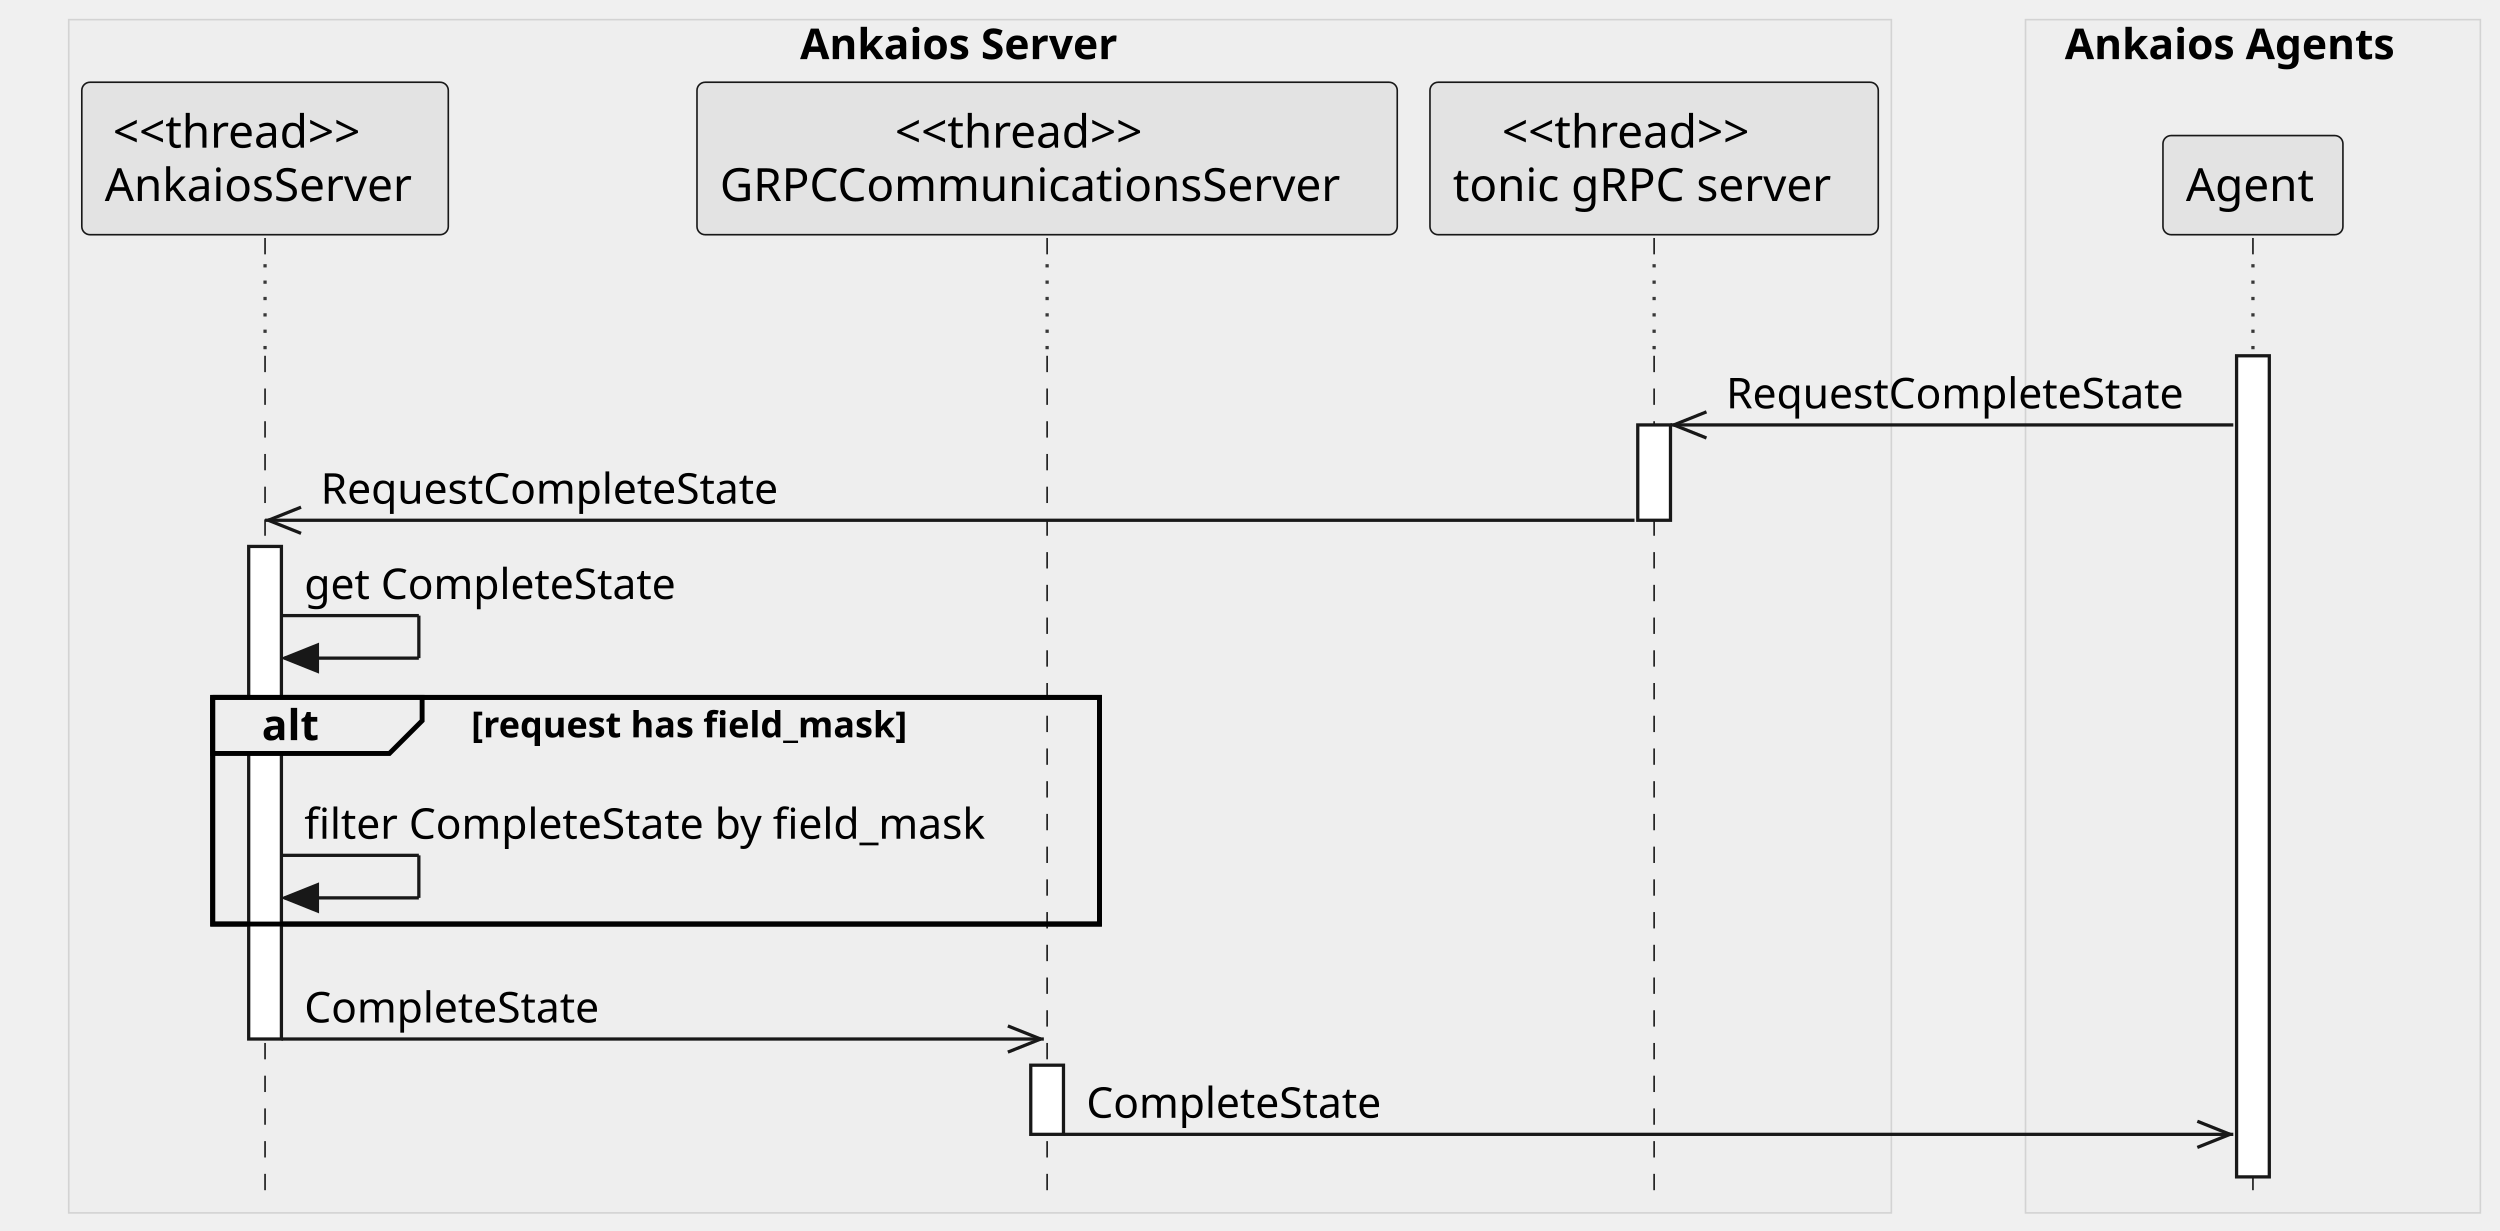
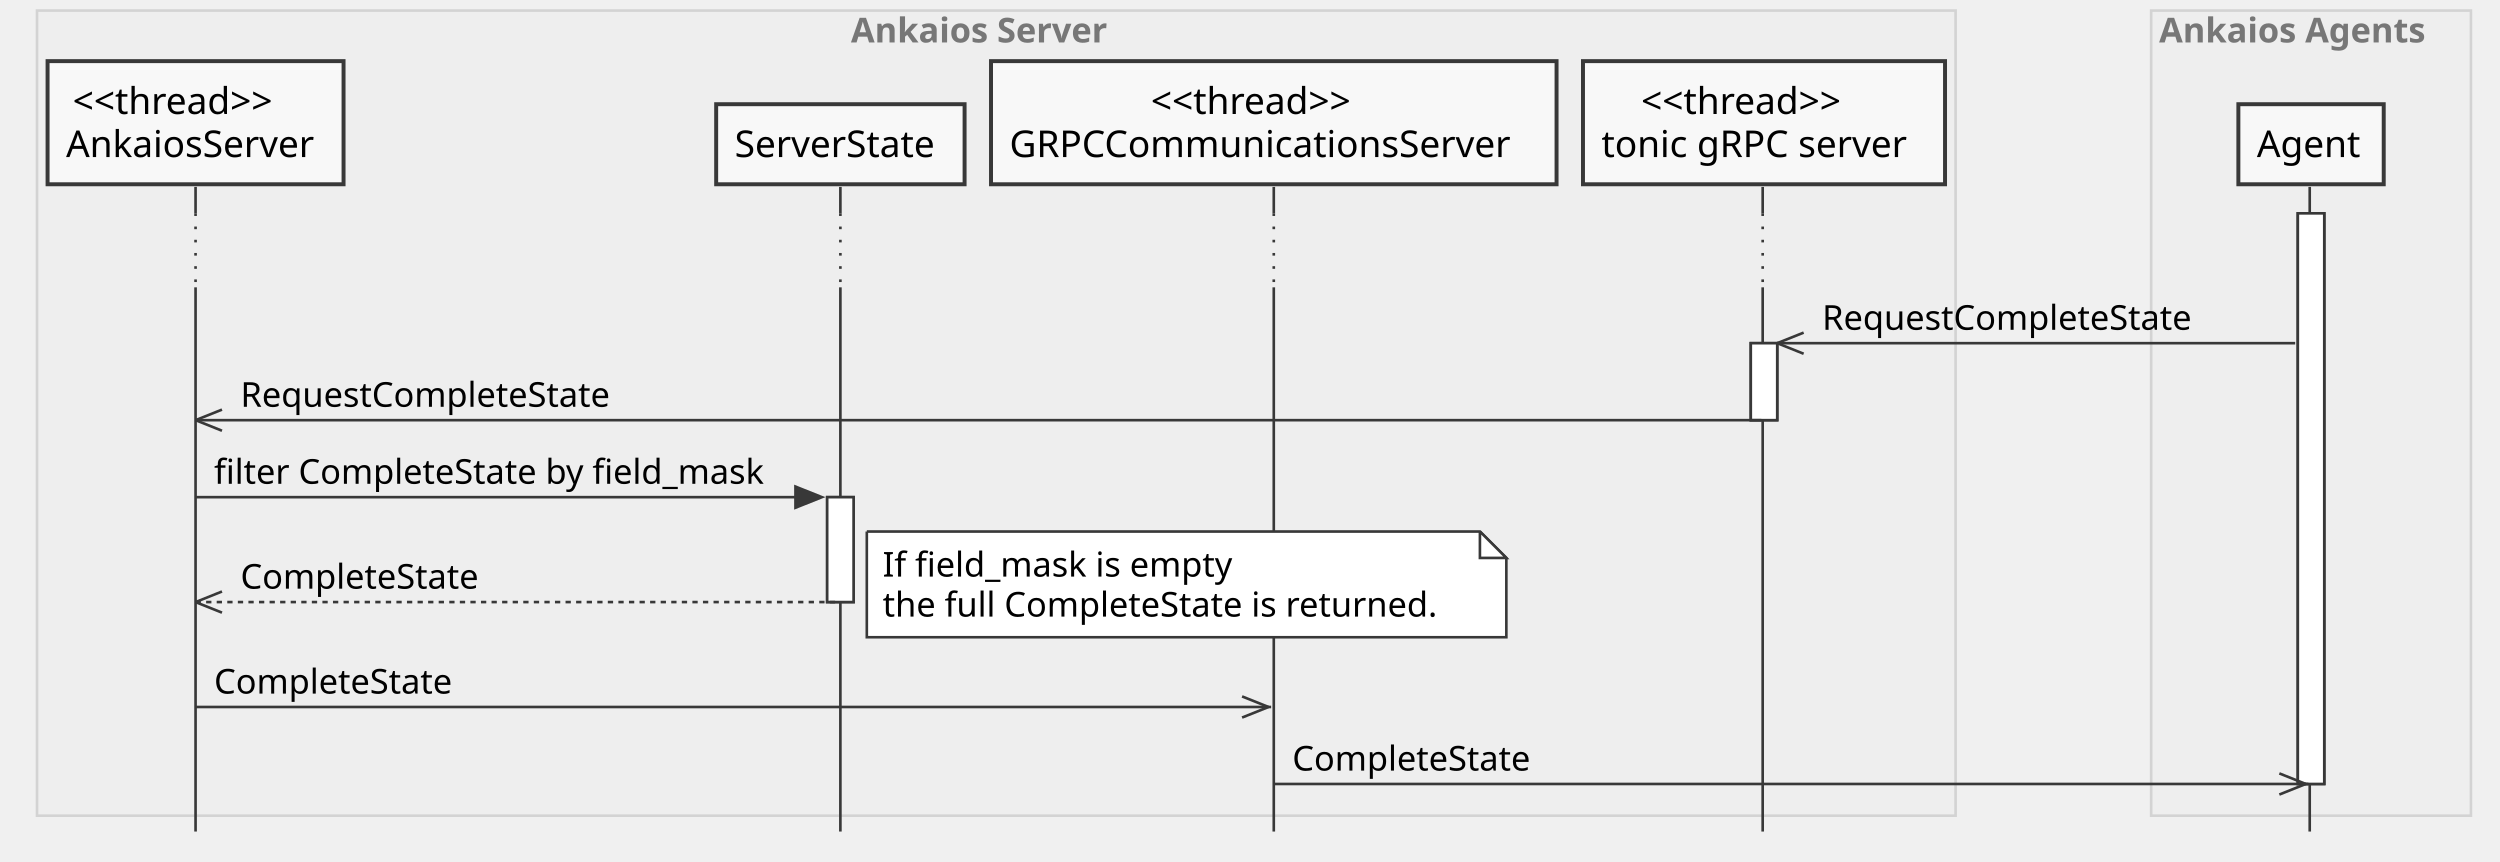
- <svg xmlns="http://www.w3.org/2000/svg" contentStyleType="text/css" height="376px" preserveAspectRatio="none" style="width:764px;height:376px;background:#FFFFFF;" version="1.1" viewBox="0 0 764 376" width="764px" zoomAndPan="magnify">
+ <svg xmlns="http://www.w3.org/2000/svg" contentScriptType="application/ecmascript" contentStyleType="text/css" height="326px" preserveAspectRatio="none" style="width:946px;height:326px;" version="1.1" viewBox="0 0 946 326" width="946px" zoomAndPan="magnify">
  <defs />
  <g>
-     <rect fill="#EEEEEE" height="364.656" style="stroke:#D3D3D3;stroke-width:0.5;" width="557" x="21" y="6" />
-     <text fill="#000000" font-family="sans-serif" font-size="13" font-weight="bold" lengthAdjust="spacing" textLength="110" x="244.5" y="18.067">Ankaios Server</text>
-     <rect fill="#EEEEEE" height="364.656" style="stroke:#D3D3D3;stroke-width:0.5;" width="139" x="619" y="6" />
-     <text fill="#000000" font-family="sans-serif" font-size="13" font-weight="bold" lengthAdjust="spacing" textLength="115" x="631" y="18.067">Ankaios Agents</text>
-     <rect fill="none" height="69.266" style="stroke:#000000;stroke-width:1.5;" width="271" x="65" y="213.125" />
-     <line style="stroke:#181818;stroke-width:0.5;stroke-dasharray:5.0,5.0;" x1="81" x2="81" y1="72.727" y2="80.727" />
-     <line style="stroke:#383838;stroke-width:1.0;stroke-dasharray:1.0,4.0;" x1="81" x2="81" y1="80.727" y2="108.727" />
-     <line style="stroke:#181818;stroke-width:0.5;stroke-dasharray:5.0,5.0;" x1="81" x2="81" y1="108.727" y2="364.656" />
-     <rect fill="#FFFFFF" height="150.531" style="stroke:#181818;stroke-width:1.0;" width="10" x="76" y="166.992" />
-     <line style="stroke:#181818;stroke-width:0.5;stroke-dasharray:5.0,5.0;" x1="320" x2="320" y1="72.727" y2="80.727" />
-     <line style="stroke:#383838;stroke-width:1.0;stroke-dasharray:1.0,4.0;" x1="320" x2="320" y1="80.727" y2="108.727" />
-     <line style="stroke:#181818;stroke-width:0.5;stroke-dasharray:5.0,5.0;" x1="320" x2="320" y1="108.727" y2="364.656" />
-     <rect fill="#FFFFFF" height="21.133" style="stroke:#181818;stroke-width:1.0;" width="10" x="315" y="325.523" />
-     <line style="stroke:#181818;stroke-width:0.5;stroke-dasharray:5.0,5.0;" x1="505.5" x2="505.5" y1="72.727" y2="80.727" />
-     <line style="stroke:#383838;stroke-width:1.0;stroke-dasharray:1.0,4.0;" x1="505.5" x2="505.5" y1="80.727" y2="108.727" />
-     <line style="stroke:#181818;stroke-width:0.5;stroke-dasharray:5.0,5.0;" x1="505.5" x2="505.5" y1="108.727" y2="364.656" />
-     <rect fill="#FFFFFF" height="29.133" style="stroke:#181818;stroke-width:1.0;" width="10" x="500.5" y="129.859" />
-     <line style="stroke:#181818;stroke-width:0.5;stroke-dasharray:5.0,5.0;" x1="688.5" x2="688.5" y1="72.727" y2="80.727" />
-     <line style="stroke:#383838;stroke-width:1.0;stroke-dasharray:1.0,4.0;" x1="688.5" x2="688.5" y1="80.727" y2="108.727" />
-     <line style="stroke:#181818;stroke-width:0.5;stroke-dasharray:5.0,5.0;" x1="688.5" x2="688.5" y1="108.727" y2="364.656" />
-     <rect fill="#FFFFFF" height="250.93" style="stroke:#181818;stroke-width:1.0;" width="10" x="683.5" y="108.727" />
-     <rect fill="#E3E3E3" height="46.594" rx="2.5" ry="2.5" style="stroke:#181818;stroke-width:0.5;" width="112" x="25" y="25.133" />
-     <text fill="#000000" font-family="sans-serif" font-size="14" lengthAdjust="spacing" textLength="93" x="34.5" y="45.128">&lt;&lt;thread&gt;&gt;</text>
-     <text fill="#000000" font-family="sans-serif" font-size="14" lengthAdjust="spacing" textLength="98" x="32" y="61.425">AnkaiosServer</text>
-     <rect fill="#E3E3E3" height="46.594" rx="2.5" ry="2.5" style="stroke:#181818;stroke-width:0.5;" width="214" x="213" y="25.133" />
-     <text fill="#000000" font-family="sans-serif" font-size="14" lengthAdjust="spacing" textLength="93" x="273.5" y="45.128">&lt;&lt;thread&gt;&gt;</text>
-     <text fill="#000000" font-family="sans-serif" font-size="14" lengthAdjust="spacing" textLength="200" x="220" y="61.425">GRPCCommunicationsServer</text>
-     <rect fill="#E3E3E3" height="46.594" rx="2.5" ry="2.5" style="stroke:#181818;stroke-width:0.5;" width="137" x="437" y="25.133" />
-     <text fill="#000000" font-family="sans-serif" font-size="14" lengthAdjust="spacing" textLength="93" x="459" y="45.128">&lt;&lt;thread&gt;&gt;</text>
-     <text fill="#000000" font-family="sans-serif" font-size="14" lengthAdjust="spacing" textLength="123" x="444" y="61.425">tonic gRPC server</text>
-     <rect fill="#E3E3E3" height="30.297" rx="2.5" ry="2.5" style="stroke:#181818;stroke-width:0.5;" width="55" x="661" y="41.43" />
-     <text fill="#000000" font-family="sans-serif" font-size="14" lengthAdjust="spacing" textLength="41" x="668" y="61.425">Agent</text>
-     <line style="stroke:#181818;stroke-width:1.0;" x1="511.5" x2="521.5" y1="129.859" y2="125.859" />
-     <line style="stroke:#181818;stroke-width:1.0;" x1="511.5" x2="521.5" y1="129.859" y2="133.859" />
-     <line style="stroke:#181818;stroke-width:1.0;" x1="510.5" x2="682.5" y1="129.859" y2="129.859" />
-     <text fill="#000000" font-family="sans-serif" font-size="13" lengthAdjust="spacing" textLength="149" x="527.5" y="124.793">RequestCompleteState</text>
-     <line style="stroke:#181818;stroke-width:1.0;" x1="82" x2="92" y1="158.992" y2="154.992" />
-     <line style="stroke:#181818;stroke-width:1.0;" x1="82" x2="92" y1="158.992" y2="162.992" />
-     <line style="stroke:#181818;stroke-width:1.0;" x1="81" x2="499.5" y1="158.992" y2="158.992" />
-     <text fill="#000000" font-family="sans-serif" font-size="13" lengthAdjust="spacing" textLength="149" x="98" y="153.926">RequestCompleteState</text>
-     <line style="stroke:#181818;stroke-width:1.0;" x1="86" x2="128" y1="188.125" y2="188.125" />
-     <line style="stroke:#181818;stroke-width:1.0;" x1="128" x2="128" y1="188.125" y2="201.125" />
-     <line style="stroke:#181818;stroke-width:1.0;" x1="87" x2="128" y1="201.125" y2="201.125" />
-     <polygon fill="#181818" points="97,197.125,87,201.125,97,205.125" style="stroke:#181818;stroke-width:1.0;" />
-     <text fill="#000000" font-family="sans-serif" font-size="13" lengthAdjust="spacing" textLength="122" x="93" y="183.059">get CompleteState</text>
-     <path d="M65,213.125 L129,213.125 L129,220.258 L119,230.258 L65,230.258 L65,213.125 " fill="#EEEEEE" style="stroke:#000000;stroke-width:1.5;" />
-     <rect fill="none" height="69.266" style="stroke:#000000;stroke-width:1.5;" width="271" x="65" y="213.125" />
-     <text fill="#000000" font-family="sans-serif" font-size="13" font-weight="bold" lengthAdjust="spacing" textLength="19" x="80" y="226.192">alt</text>
-     <text fill="#000000" font-family="sans-serif" font-size="11" font-weight="bold" lengthAdjust="spacing" textLength="158" x="144" y="225.335">[request has field_mask]</text>
-     <line style="stroke:#181818;stroke-width:1.0;" x1="86" x2="128" y1="261.391" y2="261.391" />
-     <line style="stroke:#181818;stroke-width:1.0;" x1="128" x2="128" y1="261.391" y2="274.391" />
-     <line style="stroke:#181818;stroke-width:1.0;" x1="87" x2="128" y1="274.391" y2="274.391" />
-     <polygon fill="#181818" points="97,270.391,87,274.391,97,278.391" style="stroke:#181818;stroke-width:1.0;" />
-     <text fill="#000000" font-family="sans-serif" font-size="13" lengthAdjust="spacing" textLength="220" x="93" y="256.325">filter CompleteState by field_mask</text>
-     <line style="stroke:#181818;stroke-width:1.0;" x1="318" x2="308" y1="317.523" y2="313.523" />
-     <line style="stroke:#181818;stroke-width:1.0;" x1="318" x2="308" y1="317.523" y2="321.523" />
-     <line style="stroke:#181818;stroke-width:1.0;" x1="86" x2="319" y1="317.523" y2="317.523" />
-     <text fill="#000000" font-family="sans-serif" font-size="13" lengthAdjust="spacing" textLength="97" x="93" y="312.457">CompleteState</text>
-     <line style="stroke:#181818;stroke-width:1.0;" x1="681.5" x2="671.5" y1="346.656" y2="342.656" />
-     <line style="stroke:#181818;stroke-width:1.0;" x1="681.5" x2="671.5" y1="346.656" y2="350.656" />
-     <line style="stroke:#181818;stroke-width:1.0;" x1="325" x2="682.5" y1="346.656" y2="346.656" />
-     <text fill="#000000" font-family="sans-serif" font-size="13" lengthAdjust="spacing" textLength="97" x="332" y="341.59">CompleteState</text>
+     <rect fill="#EEEEEE" height="304.656" style="stroke: #D3D3D3; stroke-width: 1.0;" width="726" x="14" y="4" />
+     <text fill="#777777" font-family="sans-serif" font-size="13" font-weight="bold" lengthAdjust="spacingAndGlyphs" textLength="110" x="322" y="16.067">Ankaios Server</text>
+     <rect fill="#EEEEEE" height="304.656" style="stroke: #D3D3D3; stroke-width: 1.0;" width="121" x="814" y="4" />
+     <text fill="#777777" font-family="sans-serif" font-size="13" font-weight="bold" lengthAdjust="spacingAndGlyphs" textLength="115" x="817" y="16.067">Ankaios Agents</text>
+     <rect fill="#FFFFFF" height="39.699" style="stroke: #383838; stroke-width: 1.0;" width="10" x="313" y="188.125" />
+     <rect fill="#FFFFFF" height="29.133" style="stroke: #383838; stroke-width: 1.0;" width="10" x="662.5" y="129.859" />
+     <rect fill="#FFFFFF" height="215.93" style="stroke: #383838; stroke-width: 1.0;" width="10" x="869.5" y="80.727" />
+     <line style="stroke: #383838; stroke-width: 1.0;" x1="74" x2="74" y1="70.727" y2="80.727" />
+     <line style="stroke: #383838; stroke-width: 1.0; stroke-dasharray: 1.0,4.0;" x1="74" x2="74" y1="80.727" y2="108.727" />
+     <line style="stroke: #383838; stroke-width: 1.0;" x1="74" x2="74" y1="108.727" y2="314.656" />
+     <line style="stroke: #383838; stroke-width: 1.0;" x1="318" x2="318" y1="70.727" y2="80.727" />
+     <line style="stroke: #383838; stroke-width: 1.0; stroke-dasharray: 1.0,4.0;" x1="318" x2="318" y1="80.727" y2="108.727" />
+     <line style="stroke: #383838; stroke-width: 1.0;" x1="318" x2="318" y1="108.727" y2="314.656" />
+     <line style="stroke: #383838; stroke-width: 1.0;" x1="482" x2="482" y1="70.727" y2="80.727" />
+     <line style="stroke: #383838; stroke-width: 1.0; stroke-dasharray: 1.0,4.0;" x1="482" x2="482" y1="80.727" y2="108.727" />
+     <line style="stroke: #383838; stroke-width: 1.0;" x1="482" x2="482" y1="108.727" y2="314.656" />
+     <line style="stroke: #383838; stroke-width: 1.0;" x1="667" x2="667" y1="70.727" y2="80.727" />
+     <line style="stroke: #383838; stroke-width: 1.0; stroke-dasharray: 1.0,4.0;" x1="667" x2="667" y1="80.727" y2="108.727" />
+     <line style="stroke: #383838; stroke-width: 1.0;" x1="667" x2="667" y1="108.727" y2="314.656" />
+     <line style="stroke: #383838; stroke-width: 1.0;" x1="874" x2="874" y1="70.727" y2="80.727" />
+     <line style="stroke: #383838; stroke-width: 1.0; stroke-dasharray: 1.0,4.0;" x1="874" x2="874" y1="80.727" y2="108.727" />
+     <line style="stroke: #383838; stroke-width: 1.0;" x1="874" x2="874" y1="108.727" y2="314.656" />
+     <rect fill="#F8F8F8" height="46.594" style="stroke: #383838; stroke-width: 1.5;" width="112" x="18" y="23.133" />
+     <text fill="#000000" font-family="sans-serif" font-size="14" lengthAdjust="spacingAndGlyphs" textLength="93" x="27.5" y="43.128">&lt;&lt;thread&gt;&gt;</text>
+     <text fill="#000000" font-family="sans-serif" font-size="14" lengthAdjust="spacingAndGlyphs" textLength="98" x="25" y="59.425">AnkaiosServer</text>
+     <rect fill="#F8F8F8" height="30.297" style="stroke: #383838; stroke-width: 1.5;" width="94" x="271" y="39.43" />
+     <text fill="#000000" font-family="sans-serif" font-size="14" lengthAdjust="spacingAndGlyphs" textLength="80" x="278" y="59.425">ServerState</text>
+     <rect fill="#F8F8F8" height="46.594" style="stroke: #383838; stroke-width: 1.5;" width="214" x="375" y="23.133" />
+     <text fill="#000000" font-family="sans-serif" font-size="14" lengthAdjust="spacingAndGlyphs" textLength="93" x="435.5" y="43.128">&lt;&lt;thread&gt;&gt;</text>
+     <text fill="#000000" font-family="sans-serif" font-size="14" lengthAdjust="spacingAndGlyphs" textLength="200" x="382" y="59.425">GRPCCommunicationsServer</text>
+     <rect fill="#F8F8F8" height="46.594" style="stroke: #383838; stroke-width: 1.5;" width="137" x="599" y="23.133" />
+     <text fill="#000000" font-family="sans-serif" font-size="14" lengthAdjust="spacingAndGlyphs" textLength="93" x="621" y="43.128">&lt;&lt;thread&gt;&gt;</text>
+     <text fill="#000000" font-family="sans-serif" font-size="14" lengthAdjust="spacingAndGlyphs" textLength="123" x="606" y="59.425">tonic gRPC server</text>
+     <rect fill="#F8F8F8" height="30.297" style="stroke: #383838; stroke-width: 1.5;" width="55" x="847" y="39.43" />
+     <text fill="#000000" font-family="sans-serif" font-size="14" lengthAdjust="spacingAndGlyphs" textLength="41" x="854" y="59.425">Agent</text>
+     <rect fill="#FFFFFF" height="39.699" style="stroke: #383838; stroke-width: 1.0;" width="10" x="313" y="188.125" />
+     <rect fill="#FFFFFF" height="29.133" style="stroke: #383838; stroke-width: 1.0;" width="10" x="662.5" y="129.859" />
+     <rect fill="#FFFFFF" height="215.93" style="stroke: #383838; stroke-width: 1.0;" width="10" x="869.5" y="80.727" />
+     <line style="stroke: #383838; stroke-width: 1.0;" x1="672.5" x2="682.5" y1="129.859" y2="125.859" />
+     <line style="stroke: #383838; stroke-width: 1.0;" x1="672.5" x2="682.5" y1="129.859" y2="133.859" />
+     <line style="stroke: #383838; stroke-width: 1.0;" x1="672.5" x2="868.5" y1="129.859" y2="129.859" />
+     <text fill="#000000" font-family="sans-serif" font-size="13" lengthAdjust="spacingAndGlyphs" textLength="149" x="689.5" y="124.793">RequestCompleteState</text>
+     <line style="stroke: #383838; stroke-width: 1.0;" x1="74" x2="84" y1="158.992" y2="154.992" />
+     <line style="stroke: #383838; stroke-width: 1.0;" x1="74" x2="84" y1="158.992" y2="162.992" />
+     <line style="stroke: #383838; stroke-width: 1.0;" x1="74" x2="666.5" y1="158.992" y2="158.992" />
+     <text fill="#000000" font-family="sans-serif" font-size="13" lengthAdjust="spacingAndGlyphs" textLength="149" x="91" y="153.926">RequestCompleteState</text>
+     <polygon fill="#383838" points="301,184.125,311,188.125,301,192.125" style="stroke: #383838; stroke-width: 1.0;" />
+     <line style="stroke: #383838; stroke-width: 1.0;" x1="74" x2="307" y1="188.125" y2="188.125" />
+     <text fill="#000000" font-family="sans-serif" font-size="13" lengthAdjust="spacingAndGlyphs" textLength="220" x="81" y="183.059">filter CompleteState by field_mask</text>
+     <line style="stroke: #383838; stroke-width: 1.0;" x1="74" x2="84" y1="227.824" y2="223.824" />
+     <line style="stroke: #383838; stroke-width: 1.0;" x1="74" x2="84" y1="227.824" y2="231.824" />
+     <line style="stroke: #383838; stroke-width: 1.0; stroke-dasharray: 2.0,2.0;" x1="74" x2="317" y1="227.824" y2="227.824" />
+     <text fill="#000000" font-family="sans-serif" font-size="13" lengthAdjust="spacingAndGlyphs" textLength="97" x="91" y="222.758">CompleteState</text>
+     <path d="M328,201.125 L328,241.125 L570,241.125 L570,211.125 L560,201.125 L328,201.125 " fill="#FFFFFF" style="stroke: #383838; stroke-width: 1.0;" />
+     <path d="M560,201.125 L560,211.125 L570,211.125 L560,201.125 " fill="#FFFFFF" style="stroke: #383838; stroke-width: 1.0;" />
+     <text fill="#000000" font-family="sans-serif" font-size="13" lengthAdjust="spacingAndGlyphs" textLength="138" x="334" y="218.192">If field_mask is empty</text>
+     <text fill="#000000" font-family="sans-serif" font-size="13" lengthAdjust="spacingAndGlyphs" textLength="221" x="334" y="233.325">the full CompleteState is returned.</text>
+     <line style="stroke: #383838; stroke-width: 1.0;" x1="480" x2="470" y1="267.523" y2="263.523" />
+     <line style="stroke: #383838; stroke-width: 1.0;" x1="480" x2="470" y1="267.523" y2="271.523" />
+     <line style="stroke: #383838; stroke-width: 1.0;" x1="74" x2="481" y1="267.523" y2="267.523" />
+     <text fill="#000000" font-family="sans-serif" font-size="13" lengthAdjust="spacingAndGlyphs" textLength="97" x="81" y="262.457">CompleteState</text>
+     <line style="stroke: #383838; stroke-width: 1.0;" x1="872.5" x2="862.5" y1="296.656" y2="292.656" />
+     <line style="stroke: #383838; stroke-width: 1.0;" x1="872.5" x2="862.5" y1="296.656" y2="300.656" />
+     <line style="stroke: #383838; stroke-width: 1.0;" x1="482" x2="873.5" y1="296.656" y2="296.656" />
+     <text fill="#000000" font-family="sans-serif" font-size="13" lengthAdjust="spacingAndGlyphs" textLength="97" x="489" y="291.59">CompleteState</text>
  </g>
</svg>
